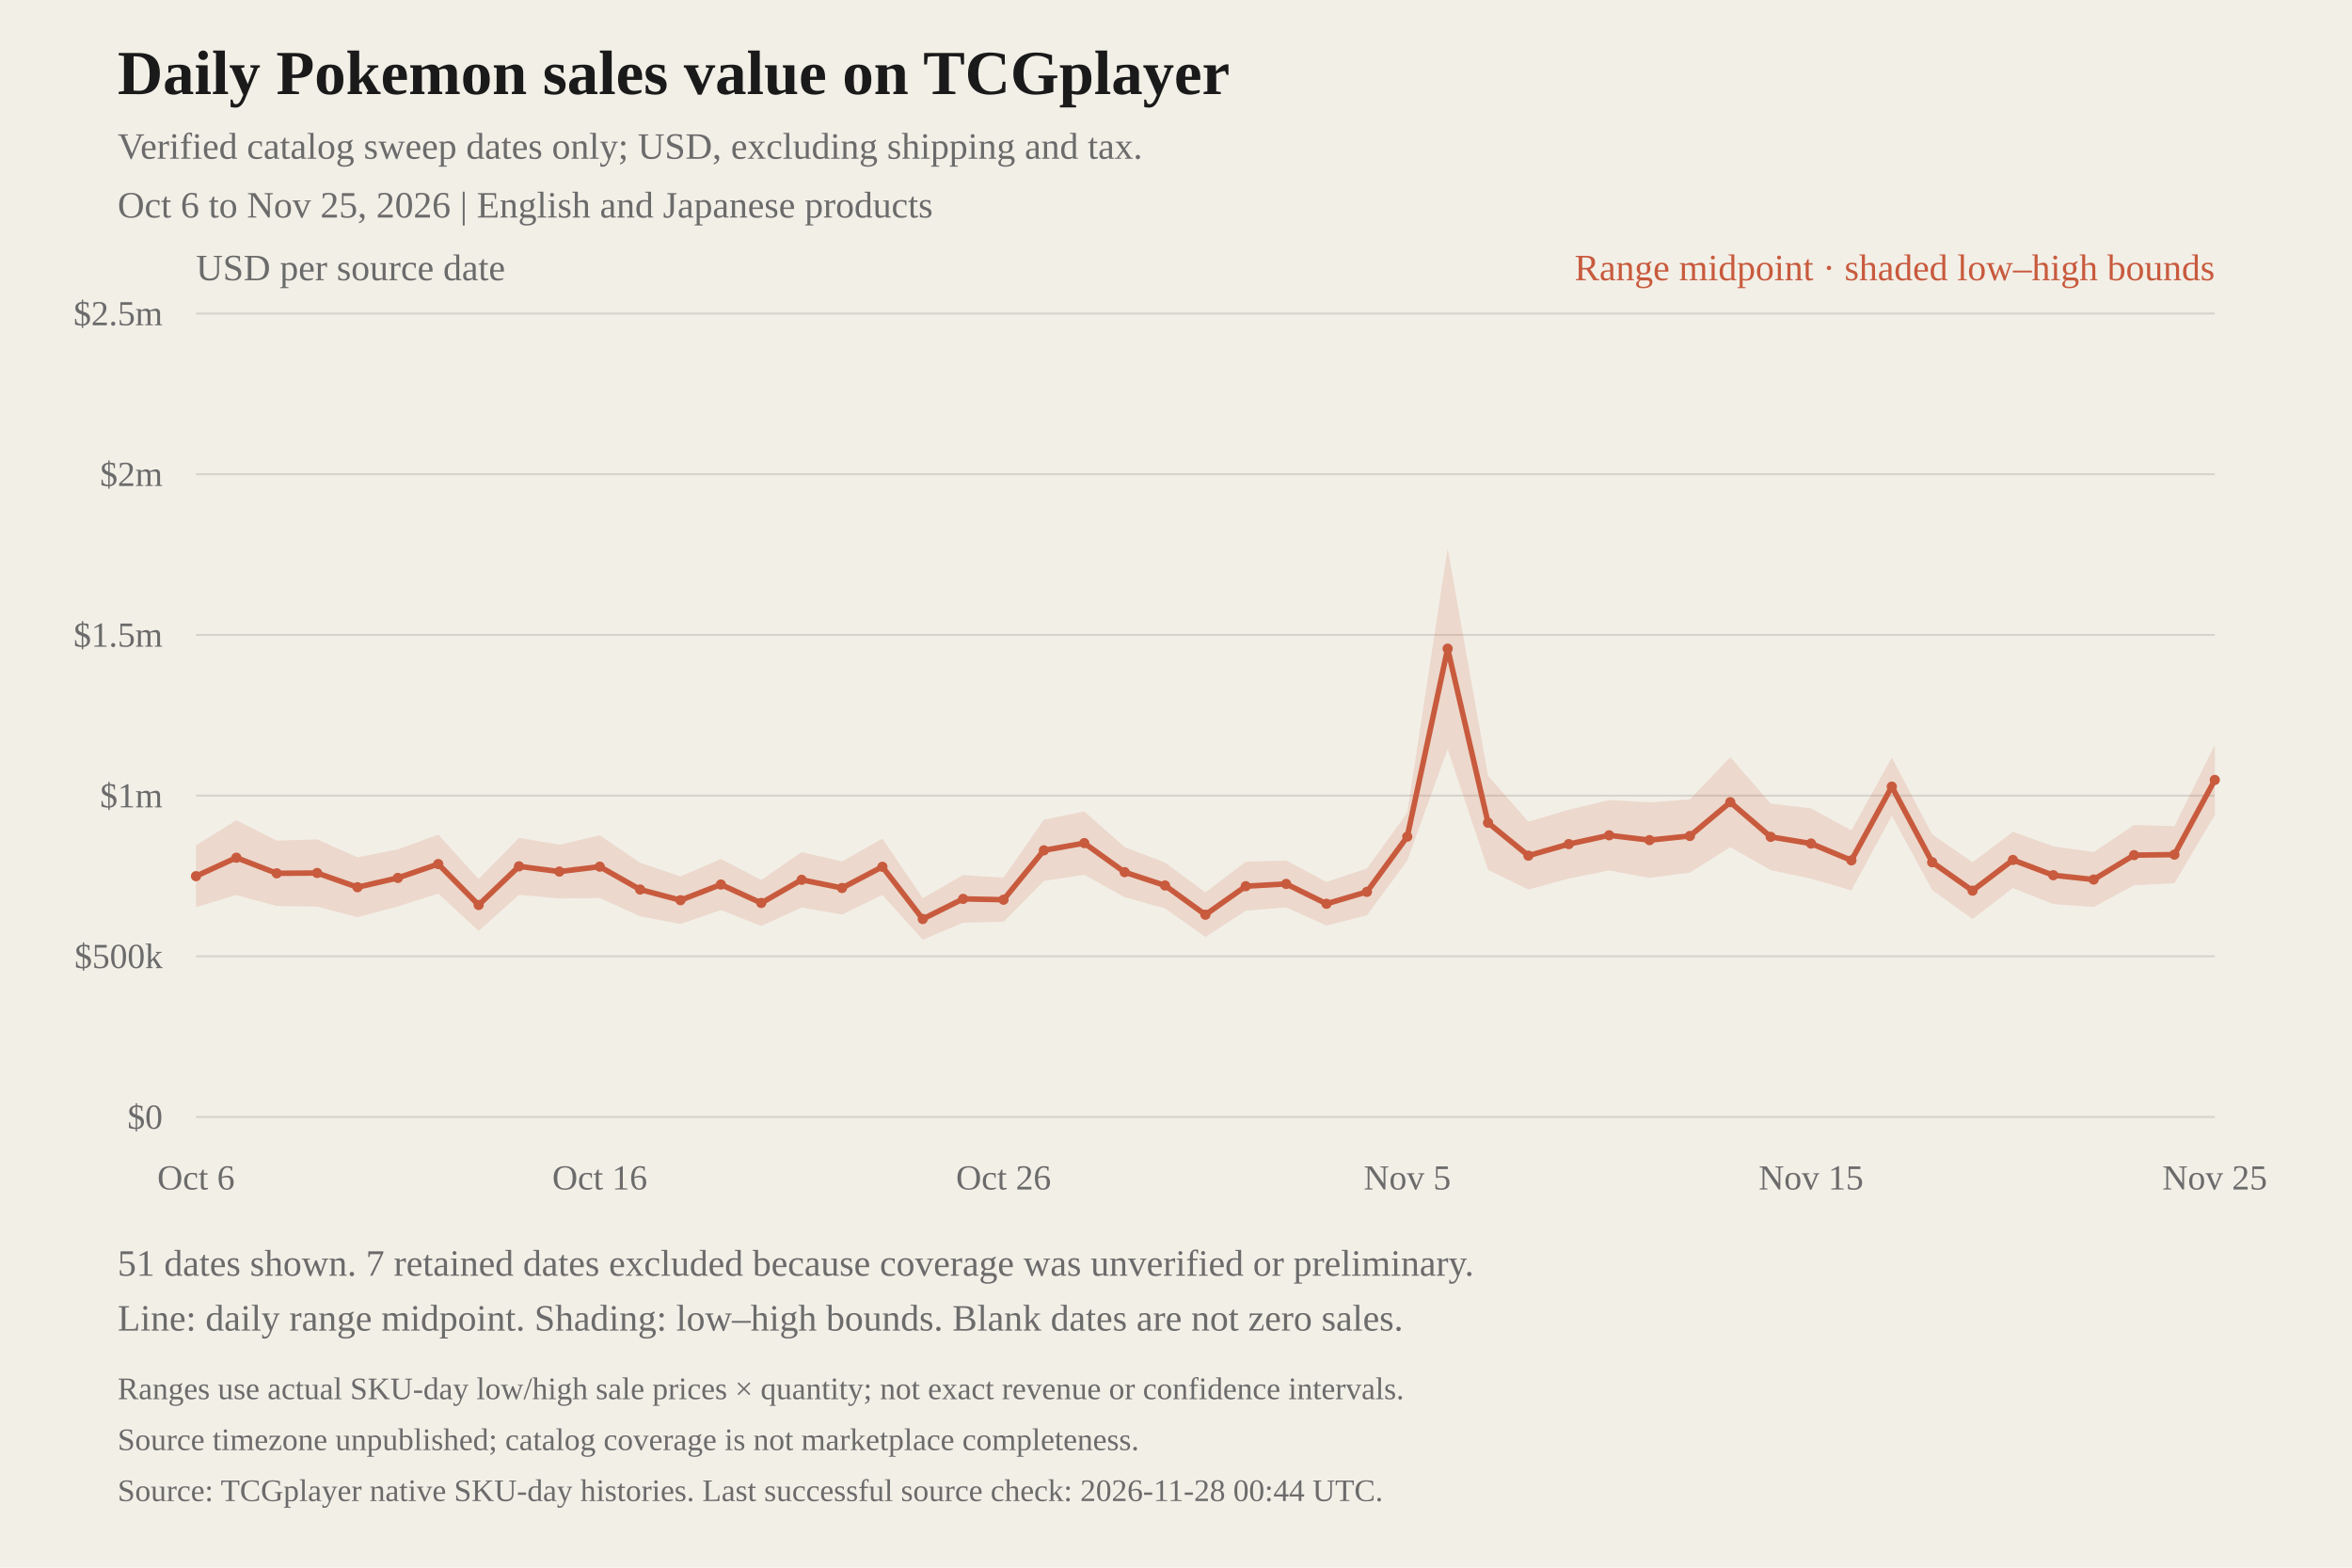
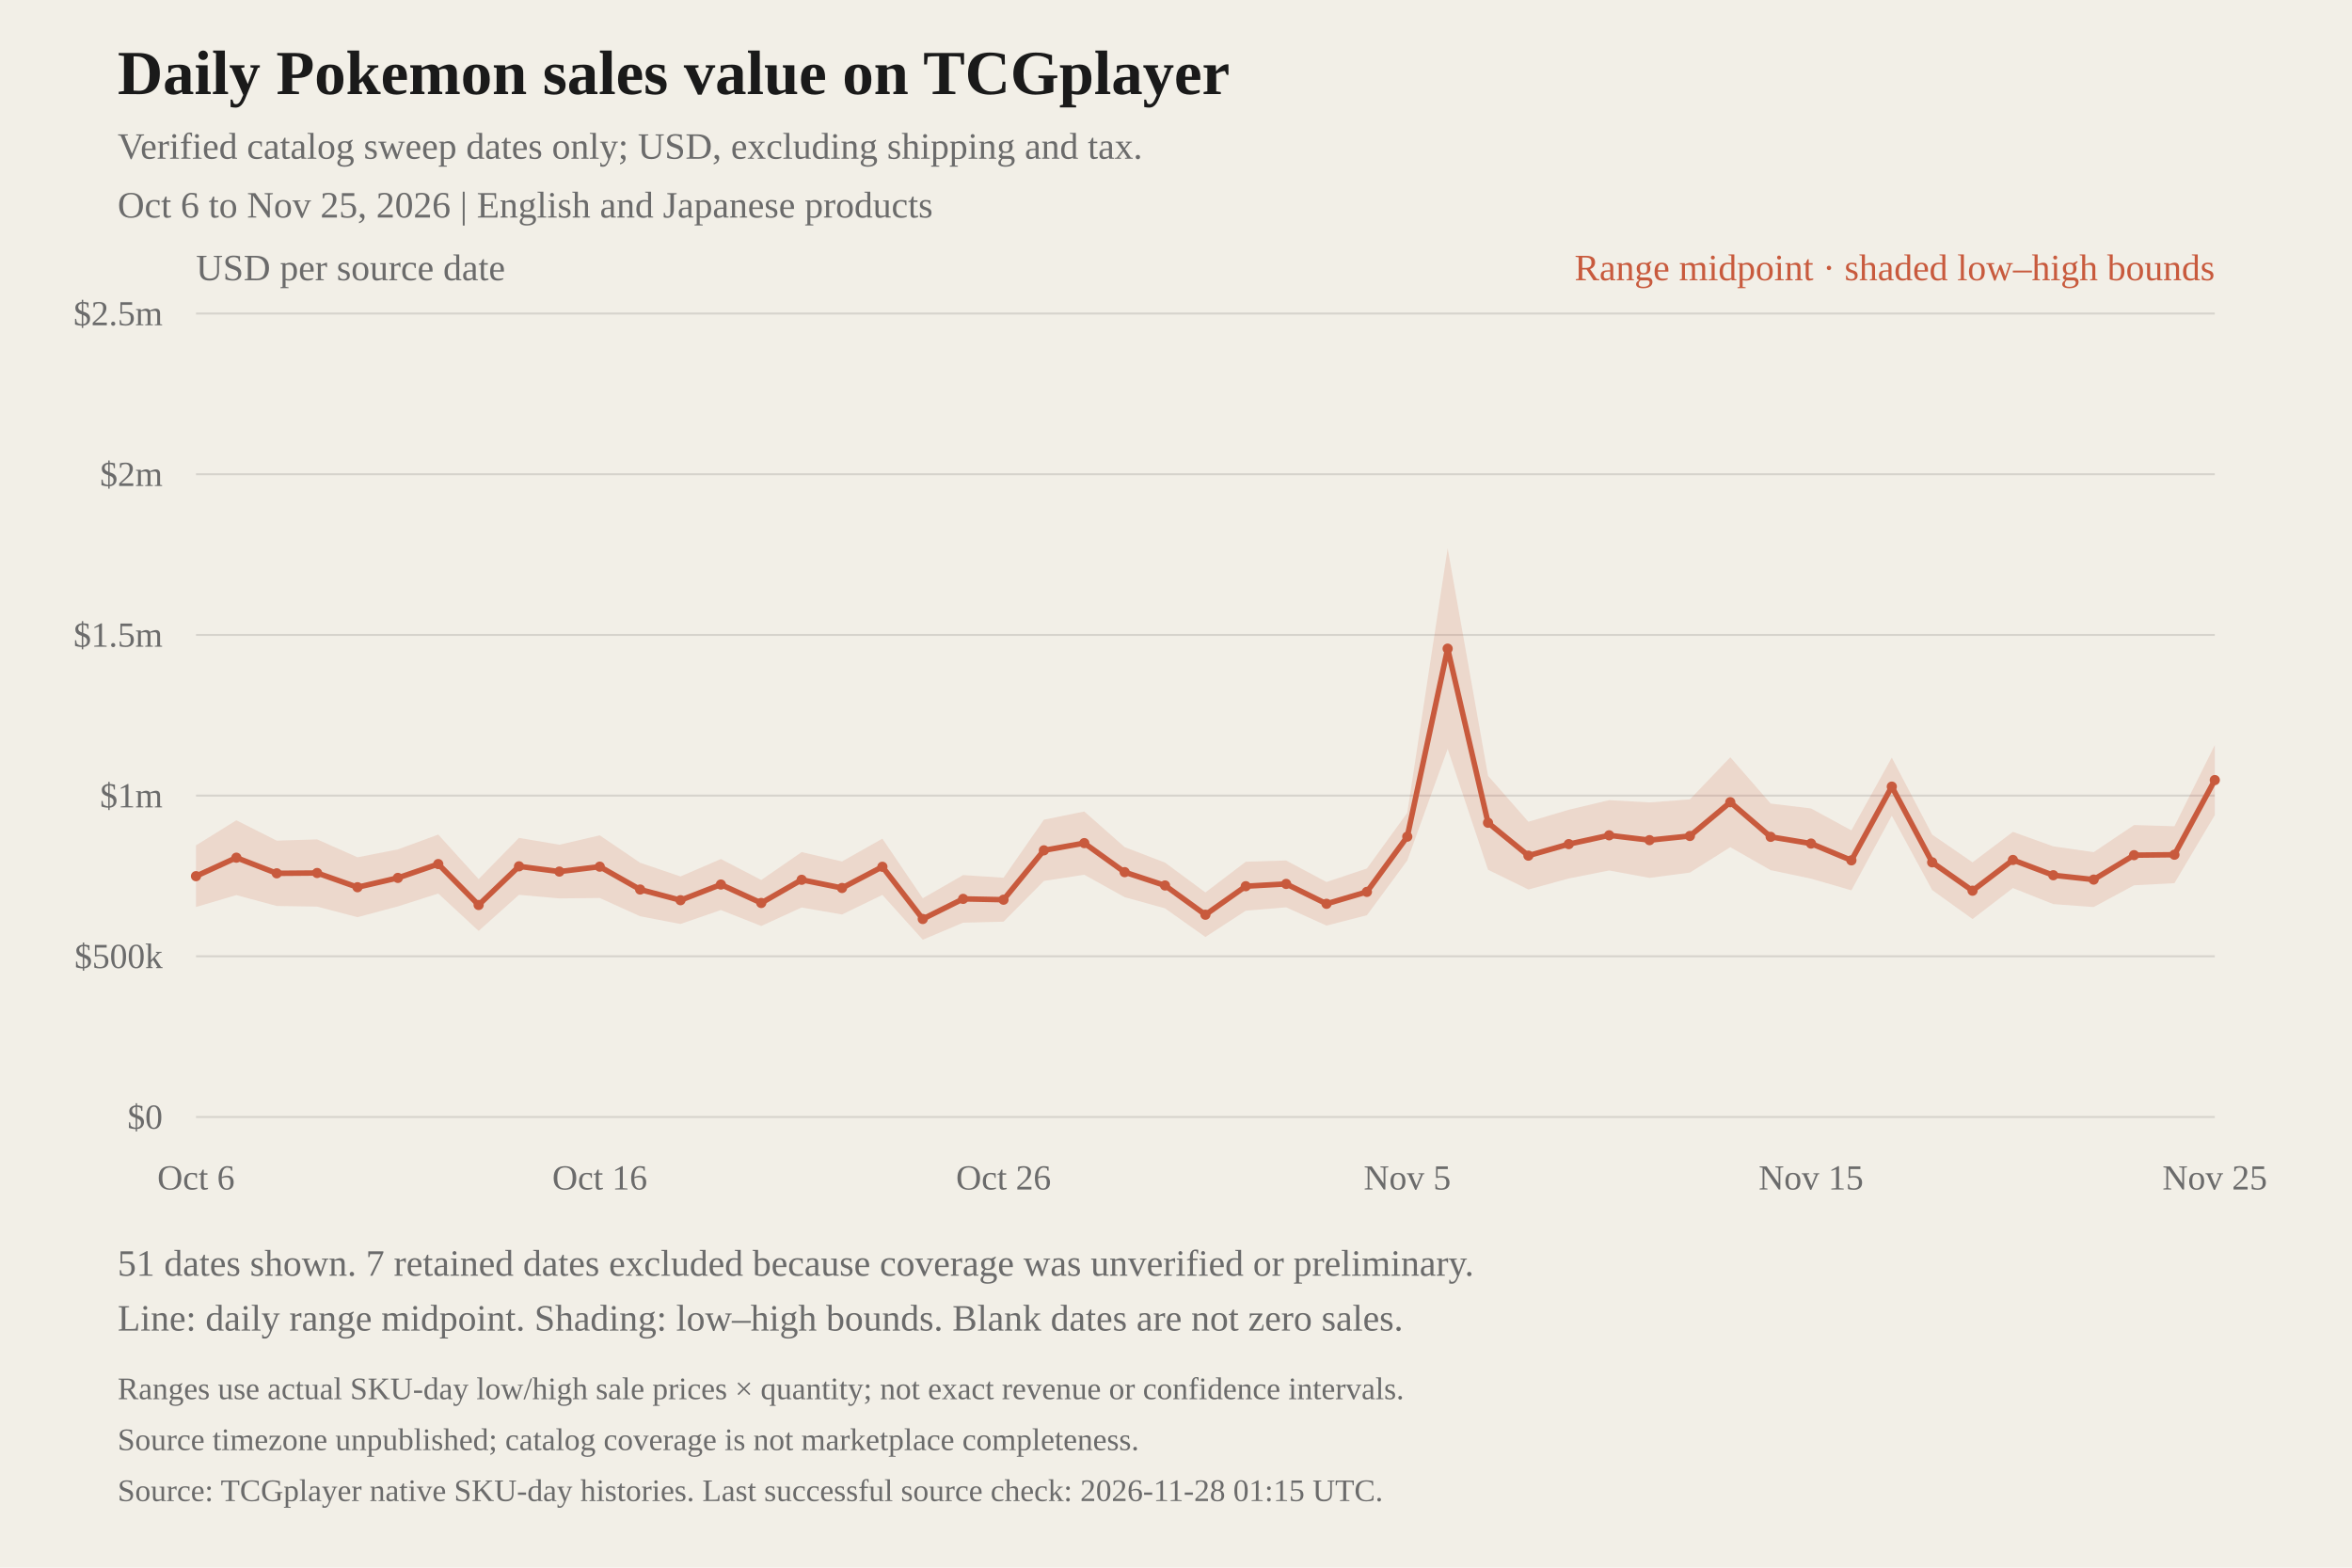
<svg xmlns="http://www.w3.org/2000/svg" width="1200" height="800" viewBox="0 0 1200 800" role="img" aria-labelledby="title description">
  <style>text{font-family:Georgia,"Liberation Serif","Times New Roman",serif;fill:#1A1A1A;font-size:19px}.title{font-size:32px;font-weight:600}.muted,.axis{fill:#6B6B6B}.axis{font-size:18px}.note{font-size:16px;fill:#6B6B6B}.grid{stroke:#D6D3CC;stroke-width:1}</style>
  <rect data-role="background" width="1200" height="800" fill="#F2EFE7" />
  <text x="60" y="48" class="title">Daily Pokemon sales value on TCGplayer</text>
  <text x="60" y="81" class="muted">Verified catalog sweep dates only; USD, excluding shipping and tax.</text>
  <text x="60" y="111" class="muted">Oct 6 to Nov 25, 2026 | English and Japanese products</text>
  <text x="100" y="143" class="muted">USD per source date</text>
  <text x="1130" y="143" text-anchor="end" style="fill:#C85A3D">Range midpoint · shaded low–high bounds</text>
  <path d="M100,570H1130" class="grid" />
  <text x="83" y="576" class="axis" text-anchor="end">$0</text>
  <path d="M100,488H1130" class="grid" />
  <text x="83" y="494" class="axis" text-anchor="end">$500k</text>
  <path d="M100,406H1130" class="grid" />
  <text x="83" y="412" class="axis" text-anchor="end">$1m</text>
  <path d="M100,324H1130" class="grid" />
  <text x="83" y="330" class="axis" text-anchor="end">$1.5m</text>
  <path d="M100,242H1130" class="grid" />
  <text x="83" y="248" class="axis" text-anchor="end">$2m</text>
  <path d="M100,160H1130" class="grid" />
  <text x="83" y="166" class="axis" text-anchor="end">$2.5m</text>
-   <polygon data-series="daily-band" points="100,431.395 120.6,418.596 141.2,428.993 161.8,428.347 182.4,437.483 203,433.454 223.6,425.889 244.2,448.6 264.8,427.569 285.4,431.071 306,426.287 326.6,440.279 347.2,447.253 367.8,438.369 388.4,449.058 409,434.841 429.6,439.616 450.2,427.977 470.8,458.392 491.4,446.556 512,447.917 532.6,418.306 553.2,414.107 573.8,432.3 594.4,440.187 615,455.416 635.6,439.754 656.2,439.12 676.8,450.086 697.4,443.192 718,414.782 738.6,279.867 759.2,395.882 779.8,419.353 800.4,413.208 821,408.315 841.6,409.476 862.2,407.922 882.8,386.42 903.4,410.056 924,412.562 944.6,423.756 965.2,386.606 985.8,425.837 1006.4,440.024 1027,424.509 1047.6,431.902 1068.2,434.829 1088.8,420.995 1109.4,421.586 1130,380.13 1130,415.883 1109.4,450.662 1088.8,451.759 1068.2,462.841 1047.6,461.37 1027,453.175 1006.4,468.997 985.8,454.146 965.2,416.233 944.6,454.342 924,448.367 903.4,444.035 882.8,432.311 862.2,445.285 841.6,447.966 821,444.205 800.4,448.284 779.8,453.92 759.2,443.825 738.6,382.156 718,439.126 697.4,467.049 676.8,472.322 656.2,463.007 635.6,464.727 615,478.15 594.4,463.534 573.8,457.823 553.2,446.38 532.6,449.56 512,470.34 491.4,470.849 470.8,479.541 450.2,456.674 429.6,466.671 409,463.09 388.4,472.524 367.8,464.4 347.2,471.512 326.6,467.575 306,458.248 285.4,458.461 264.8,456.626 244.2,475.046 223.6,455.971 203,462.546 182.4,468.031 161.8,462.639 141.2,462.325 120.6,456.767 100,462.839" fill="#C85A3D" fill-opacity="0.16" />
-   <polyline data-series="daily-midpoint" points="100,447.117 120.6,437.682 141.2,445.659 161.8,445.493 182.4,452.757 203,448 223.6,440.93 244.2,461.823 264.8,442.097 285.4,444.766 306,442.267 326.6,453.927 347.2,459.382 367.8,451.384 388.4,460.791 409,448.965 429.6,453.144 450.2,442.326 470.8,468.967 491.4,458.703 512,459.128 532.6,433.933 553.2,430.244 573.8,445.061 594.4,451.861 615,466.783 635.6,452.241 656.2,451.064 676.8,461.204 697.4,455.12 718,426.954 738.6,331.012 759.2,419.854 779.8,436.636 800.4,430.746 821,426.26 841.6,428.721 862.2,426.604 882.8,409.366 903.4,427.046 924,430.464 944.6,439.049 965.2,401.42 985.8,439.991 1006.4,454.511 1027,438.842 1047.6,446.636 1068.2,448.835 1088.8,436.377 1109.4,436.124 1130,398.006" fill="none" stroke="#C85A3D" stroke-width="2.8" stroke-linejoin="round" stroke-linecap="round" />
+   <polygon data-series="daily-band" points="100,431.395 120.6,418.596 141.2,428.993 161.8,428.347 182.4,437.483 203,433.454 223.6,425.889 244.2,448.6 264.8,427.569 285.4,431.071 306,426.287 326.6,440.279 347.2,447.253 367.8,438.369 388.4,449.058 409,434.841 429.6,439.616 450.2,427.977 470.8,458.392 491.4,446.556 512,447.917 532.6,418.306 553.2,414.107 573.8,432.3 594.4,440.187 615,455.421 635.6,439.755 656.2,439.125 676.8,450.102 697.4,443.193 718,414.782 738.6,279.867 759.2,395.884 779.8,419.354 800.4,413.222 821,408.323 841.6,409.487 862.2,407.926 882.8,386.425 903.4,410.061 924,412.563 944.6,423.756 965.2,386.61 985.8,425.905 1006.4,440.069 1027,424.509 1047.6,431.903 1068.2,434.863 1088.8,421.017 1109.4,421.646 1130,380.21 1130,415.945 1109.4,450.685 1088.8,451.773 1068.2,462.869 1047.6,461.371 1027,453.175 1006.4,468.988 985.8,454.199 965.2,416.235 944.6,454.343 924,448.367 903.4,444.037 882.8,432.315 862.2,445.285 841.6,447.975 821,444.21 800.4,448.296 779.8,453.921 759.2,443.826 738.6,382.156 718,439.127 697.4,467.05 676.8,472.326 656.2,463.012 635.6,464.728 615,478.155 594.4,463.534 573.8,457.823 553.2,446.38 532.6,449.56 512,470.34 491.4,470.849 470.8,479.541 450.2,456.674 429.6,466.671 409,463.09 388.4,472.524 367.8,464.4 347.2,471.512 326.6,467.575 306,458.248 285.4,458.461 264.8,456.626 244.2,475.046 223.6,455.971 203,462.546 182.4,468.031 161.8,462.639 141.2,462.325 120.6,456.767 100,462.839" fill="#C85A3D" fill-opacity="0.16" />
+   <polyline data-series="daily-midpoint" points="100,447.117 120.6,437.682 141.2,445.659 161.8,445.493 182.4,452.757 203,448 223.6,440.93 244.2,461.823 264.8,442.097 285.4,444.766 306,442.267 326.6,453.927 347.2,459.382 367.8,451.384 388.4,460.791 409,448.965 429.6,453.144 450.2,442.326 470.8,468.967 491.4,458.703 512,459.128 532.6,433.933 553.2,430.244 573.8,445.061 594.4,451.861 615,466.788 635.6,452.241 656.2,451.068 676.8,461.214 697.4,455.121 718,426.954 738.6,331.012 759.2,419.855 779.8,436.638 800.4,430.759 821,426.266 841.6,428.731 862.2,426.606 882.8,409.37 903.4,427.049 924,430.465 944.6,439.049 965.2,401.423 985.8,440.052 1006.4,454.528 1027,438.842 1047.6,446.637 1068.2,448.866 1088.8,436.395 1109.4,436.166 1130,398.078" fill="none" stroke="#C85A3D" stroke-width="2.8" stroke-linejoin="round" stroke-linecap="round" />
  <circle data-series="daily-observation" cx="100" cy="447.117" r="2.6" fill="#C85A3D" />
  <circle data-series="daily-observation" cx="120.6" cy="437.682" r="2.6" fill="#C85A3D" />
  <circle data-series="daily-observation" cx="141.2" cy="445.659" r="2.6" fill="#C85A3D" />
  <circle data-series="daily-observation" cx="161.8" cy="445.493" r="2.6" fill="#C85A3D" />
  <circle data-series="daily-observation" cx="182.4" cy="452.757" r="2.6" fill="#C85A3D" />
  <circle data-series="daily-observation" cx="203" cy="448" r="2.6" fill="#C85A3D" />
  <circle data-series="daily-observation" cx="223.6" cy="440.93" r="2.6" fill="#C85A3D" />
  <circle data-series="daily-observation" cx="244.2" cy="461.823" r="2.6" fill="#C85A3D" />
  <circle data-series="daily-observation" cx="264.8" cy="442.097" r="2.6" fill="#C85A3D" />
  <circle data-series="daily-observation" cx="285.4" cy="444.766" r="2.6" fill="#C85A3D" />
  <circle data-series="daily-observation" cx="306" cy="442.267" r="2.6" fill="#C85A3D" />
  <circle data-series="daily-observation" cx="326.6" cy="453.927" r="2.6" fill="#C85A3D" />
  <circle data-series="daily-observation" cx="347.2" cy="459.382" r="2.6" fill="#C85A3D" />
  <circle data-series="daily-observation" cx="367.8" cy="451.384" r="2.6" fill="#C85A3D" />
  <circle data-series="daily-observation" cx="388.4" cy="460.791" r="2.6" fill="#C85A3D" />
  <circle data-series="daily-observation" cx="409" cy="448.965" r="2.6" fill="#C85A3D" />
  <circle data-series="daily-observation" cx="429.6" cy="453.144" r="2.6" fill="#C85A3D" />
  <circle data-series="daily-observation" cx="450.2" cy="442.326" r="2.6" fill="#C85A3D" />
  <circle data-series="daily-observation" cx="470.8" cy="468.967" r="2.6" fill="#C85A3D" />
  <circle data-series="daily-observation" cx="491.4" cy="458.703" r="2.6" fill="#C85A3D" />
  <circle data-series="daily-observation" cx="512" cy="459.128" r="2.6" fill="#C85A3D" />
  <circle data-series="daily-observation" cx="532.6" cy="433.933" r="2.6" fill="#C85A3D" />
  <circle data-series="daily-observation" cx="553.2" cy="430.244" r="2.6" fill="#C85A3D" />
  <circle data-series="daily-observation" cx="573.8" cy="445.061" r="2.6" fill="#C85A3D" />
  <circle data-series="daily-observation" cx="594.4" cy="451.861" r="2.6" fill="#C85A3D" />
-   <circle data-series="daily-observation" cx="615" cy="466.783" r="2.6" fill="#C85A3D" />
+   <circle data-series="daily-observation" cx="615" cy="466.788" r="2.6" fill="#C85A3D" />
  <circle data-series="daily-observation" cx="635.6" cy="452.241" r="2.6" fill="#C85A3D" />
-   <circle data-series="daily-observation" cx="656.2" cy="451.064" r="2.6" fill="#C85A3D" />
-   <circle data-series="daily-observation" cx="676.8" cy="461.204" r="2.6" fill="#C85A3D" />
-   <circle data-series="daily-observation" cx="697.4" cy="455.12" r="2.6" fill="#C85A3D" />
+   <circle data-series="daily-observation" cx="656.2" cy="451.068" r="2.6" fill="#C85A3D" />
+   <circle data-series="daily-observation" cx="676.8" cy="461.214" r="2.6" fill="#C85A3D" />
+   <circle data-series="daily-observation" cx="697.4" cy="455.121" r="2.6" fill="#C85A3D" />
  <circle data-series="daily-observation" cx="718" cy="426.954" r="2.6" fill="#C85A3D" />
  <circle data-series="daily-observation" cx="738.6" cy="331.012" r="2.6" fill="#C85A3D" />
-   <circle data-series="daily-observation" cx="759.2" cy="419.854" r="2.6" fill="#C85A3D" />
-   <circle data-series="daily-observation" cx="779.8" cy="436.636" r="2.6" fill="#C85A3D" />
-   <circle data-series="daily-observation" cx="800.4" cy="430.746" r="2.6" fill="#C85A3D" />
-   <circle data-series="daily-observation" cx="821" cy="426.26" r="2.6" fill="#C85A3D" />
-   <circle data-series="daily-observation" cx="841.6" cy="428.721" r="2.6" fill="#C85A3D" />
-   <circle data-series="daily-observation" cx="862.2" cy="426.604" r="2.6" fill="#C85A3D" />
-   <circle data-series="daily-observation" cx="882.8" cy="409.366" r="2.6" fill="#C85A3D" />
-   <circle data-series="daily-observation" cx="903.4" cy="427.046" r="2.6" fill="#C85A3D" />
-   <circle data-series="daily-observation" cx="924" cy="430.464" r="2.6" fill="#C85A3D" />
+   <circle data-series="daily-observation" cx="759.2" cy="419.855" r="2.6" fill="#C85A3D" />
+   <circle data-series="daily-observation" cx="779.8" cy="436.638" r="2.6" fill="#C85A3D" />
+   <circle data-series="daily-observation" cx="800.4" cy="430.759" r="2.6" fill="#C85A3D" />
+   <circle data-series="daily-observation" cx="821" cy="426.266" r="2.6" fill="#C85A3D" />
+   <circle data-series="daily-observation" cx="841.6" cy="428.731" r="2.6" fill="#C85A3D" />
+   <circle data-series="daily-observation" cx="862.2" cy="426.606" r="2.6" fill="#C85A3D" />
+   <circle data-series="daily-observation" cx="882.8" cy="409.37" r="2.6" fill="#C85A3D" />
+   <circle data-series="daily-observation" cx="903.4" cy="427.049" r="2.6" fill="#C85A3D" />
+   <circle data-series="daily-observation" cx="924" cy="430.465" r="2.6" fill="#C85A3D" />
  <circle data-series="daily-observation" cx="944.6" cy="439.049" r="2.6" fill="#C85A3D" />
-   <circle data-series="daily-observation" cx="965.2" cy="401.42" r="2.6" fill="#C85A3D" />
-   <circle data-series="daily-observation" cx="985.8" cy="439.991" r="2.6" fill="#C85A3D" />
-   <circle data-series="daily-observation" cx="1006.4" cy="454.511" r="2.6" fill="#C85A3D" />
+   <circle data-series="daily-observation" cx="965.2" cy="401.423" r="2.6" fill="#C85A3D" />
+   <circle data-series="daily-observation" cx="985.8" cy="440.052" r="2.6" fill="#C85A3D" />
+   <circle data-series="daily-observation" cx="1006.4" cy="454.528" r="2.6" fill="#C85A3D" />
  <circle data-series="daily-observation" cx="1027" cy="438.842" r="2.6" fill="#C85A3D" />
-   <circle data-series="daily-observation" cx="1047.6" cy="446.636" r="2.6" fill="#C85A3D" />
-   <circle data-series="daily-observation" cx="1068.2" cy="448.835" r="2.6" fill="#C85A3D" />
-   <circle data-series="daily-observation" cx="1088.8" cy="436.377" r="2.6" fill="#C85A3D" />
-   <circle data-series="daily-observation" cx="1109.4" cy="436.124" r="2.6" fill="#C85A3D" />
-   <circle data-series="daily-observation" cx="1130" cy="398.006" r="2.6" fill="#C85A3D" />
+   <circle data-series="daily-observation" cx="1047.6" cy="446.637" r="2.6" fill="#C85A3D" />
+   <circle data-series="daily-observation" cx="1068.2" cy="448.866" r="2.6" fill="#C85A3D" />
+   <circle data-series="daily-observation" cx="1088.8" cy="436.395" r="2.6" fill="#C85A3D" />
+   <circle data-series="daily-observation" cx="1109.4" cy="436.166" r="2.6" fill="#C85A3D" />
+   <circle data-series="daily-observation" cx="1130" cy="398.078" r="2.6" fill="#C85A3D" />
  <text x="100" y="607" class="axis" text-anchor="middle">Oct 6</text>
  <text x="306" y="607" class="axis" text-anchor="middle">Oct 16</text>
  <text x="512" y="607" class="axis" text-anchor="middle">Oct 26</text>
  <text x="718" y="607" class="axis" text-anchor="middle">Nov 5</text>
  <text x="924" y="607" class="axis" text-anchor="middle">Nov 15</text>
  <text x="1130" y="607" class="axis" text-anchor="middle">Nov 25</text>
  <text x="60" y="651" class="muted">51 dates shown. 7 retained dates excluded because coverage was unverified or preliminary.</text>
  <text x="60" y="679" class="muted">Line: daily range midpoint. Shading: low–high bounds. Blank dates are not zero sales.</text>
  <text x="60" y="714" class="note">Ranges use actual SKU-day low/high sale prices × quantity; not exact revenue or confidence intervals.</text>
  <text x="60" y="740" class="note">Source timezone unpublished; catalog coverage is not marketplace completeness.</text>
-   <text x="60" y="766" class="note">Source: TCGplayer native SKU-day histories. Last successful source check: 2026-11-28 00:44 UTC.</text>
+   <text x="60" y="766" class="note">Source: TCGplayer native SKU-day histories. Last successful source check: 2026-11-28 01:15 UTC.</text>
</svg>
